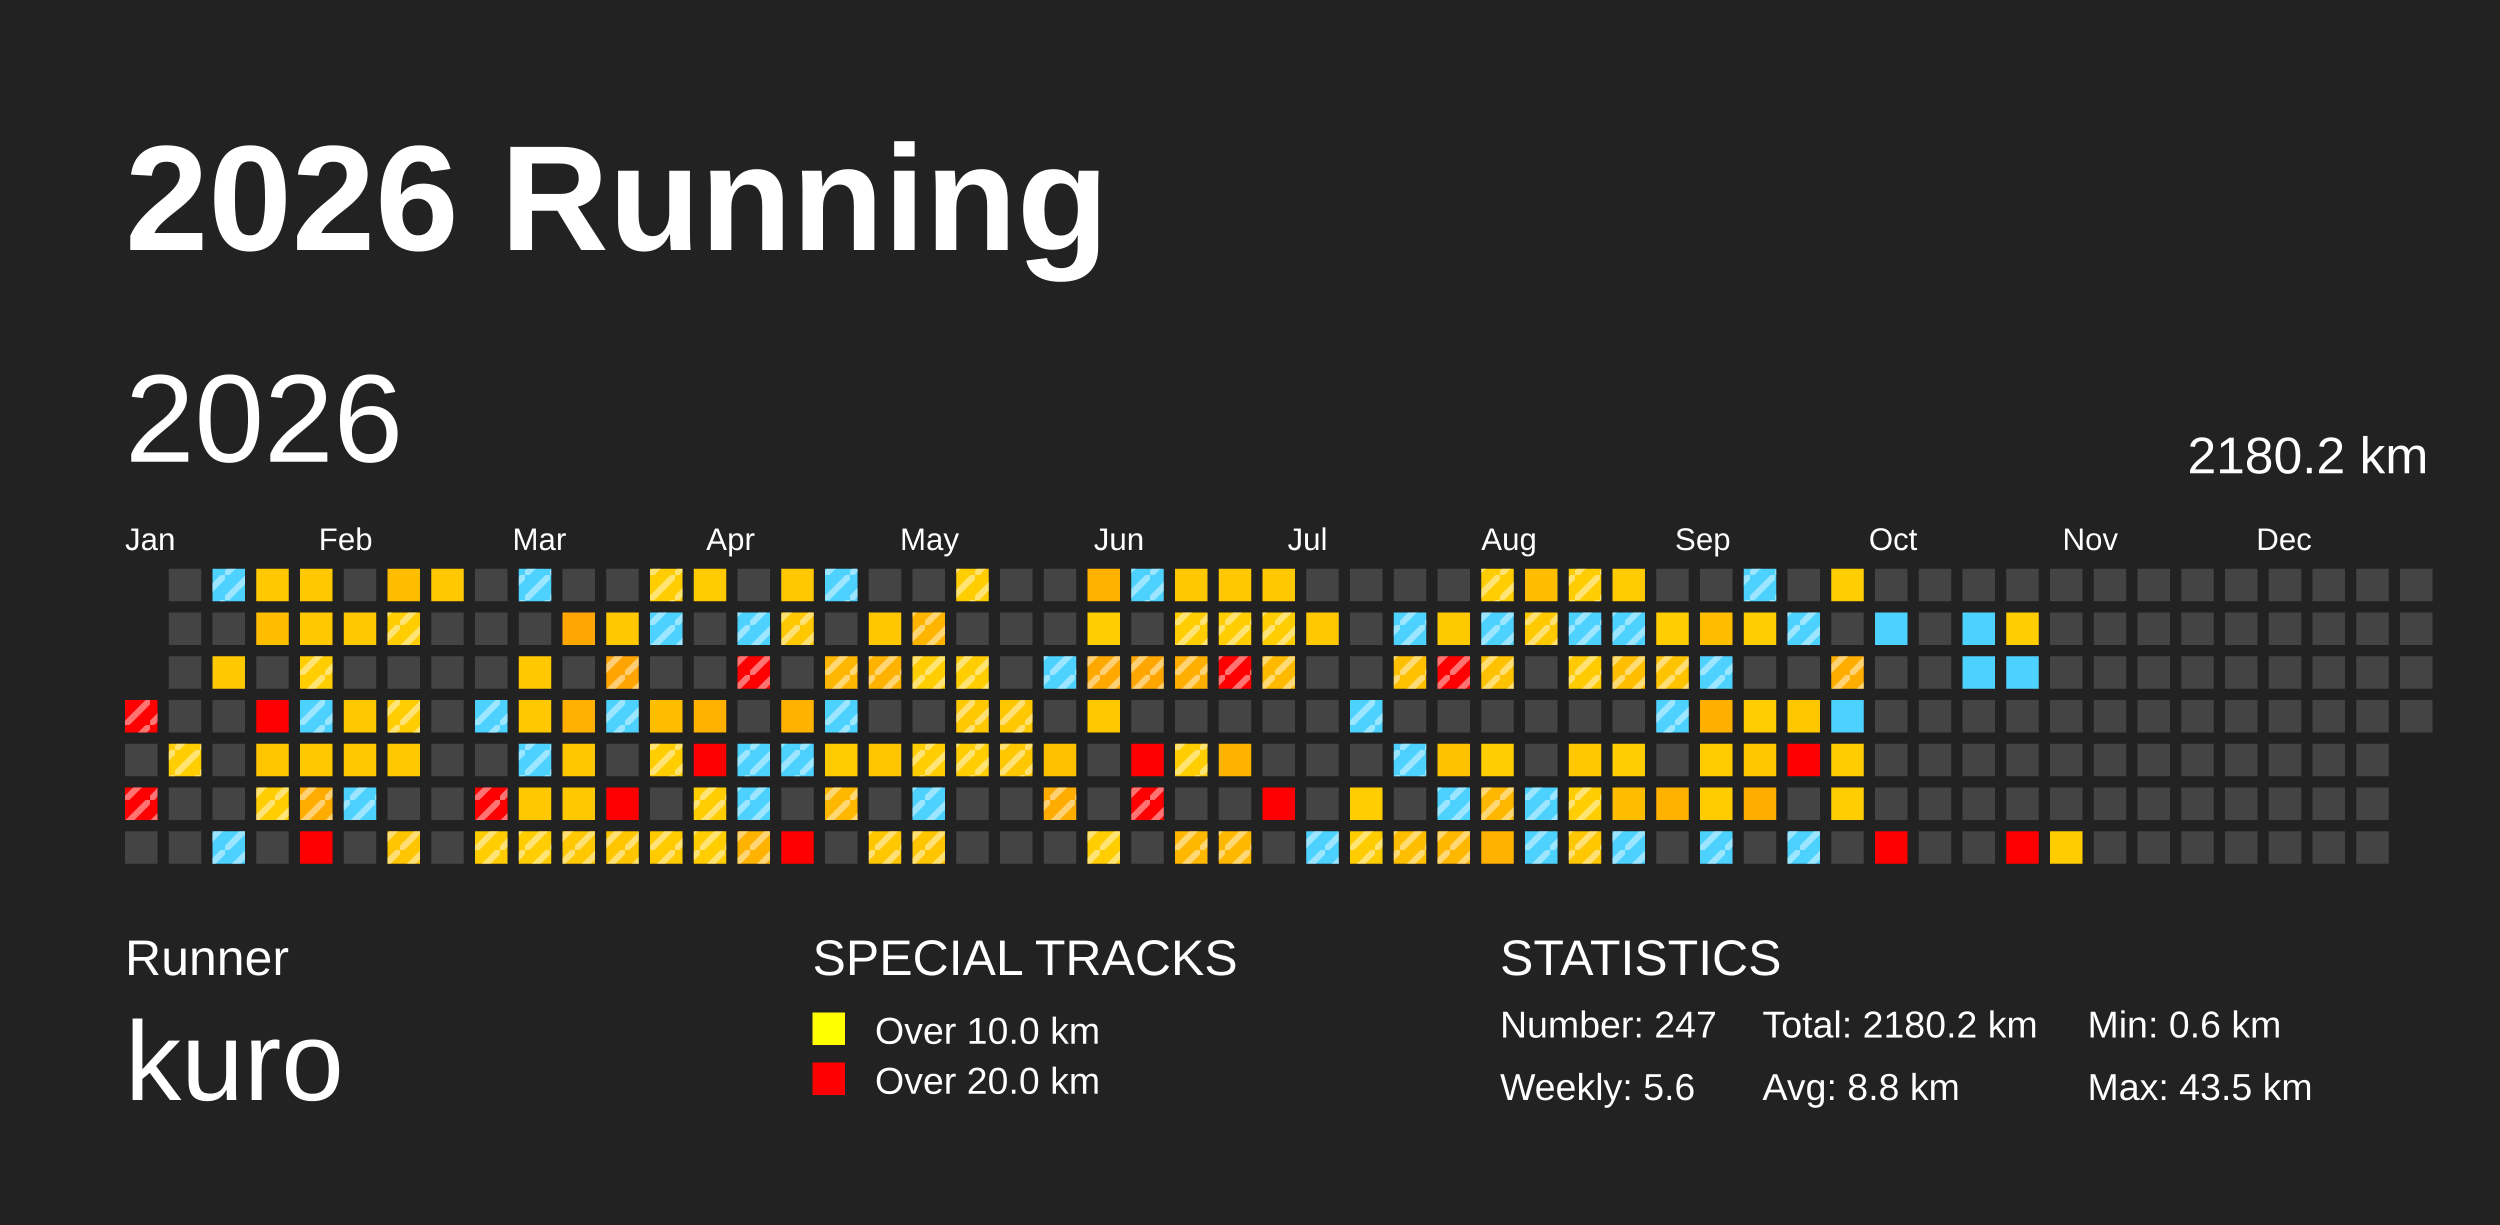
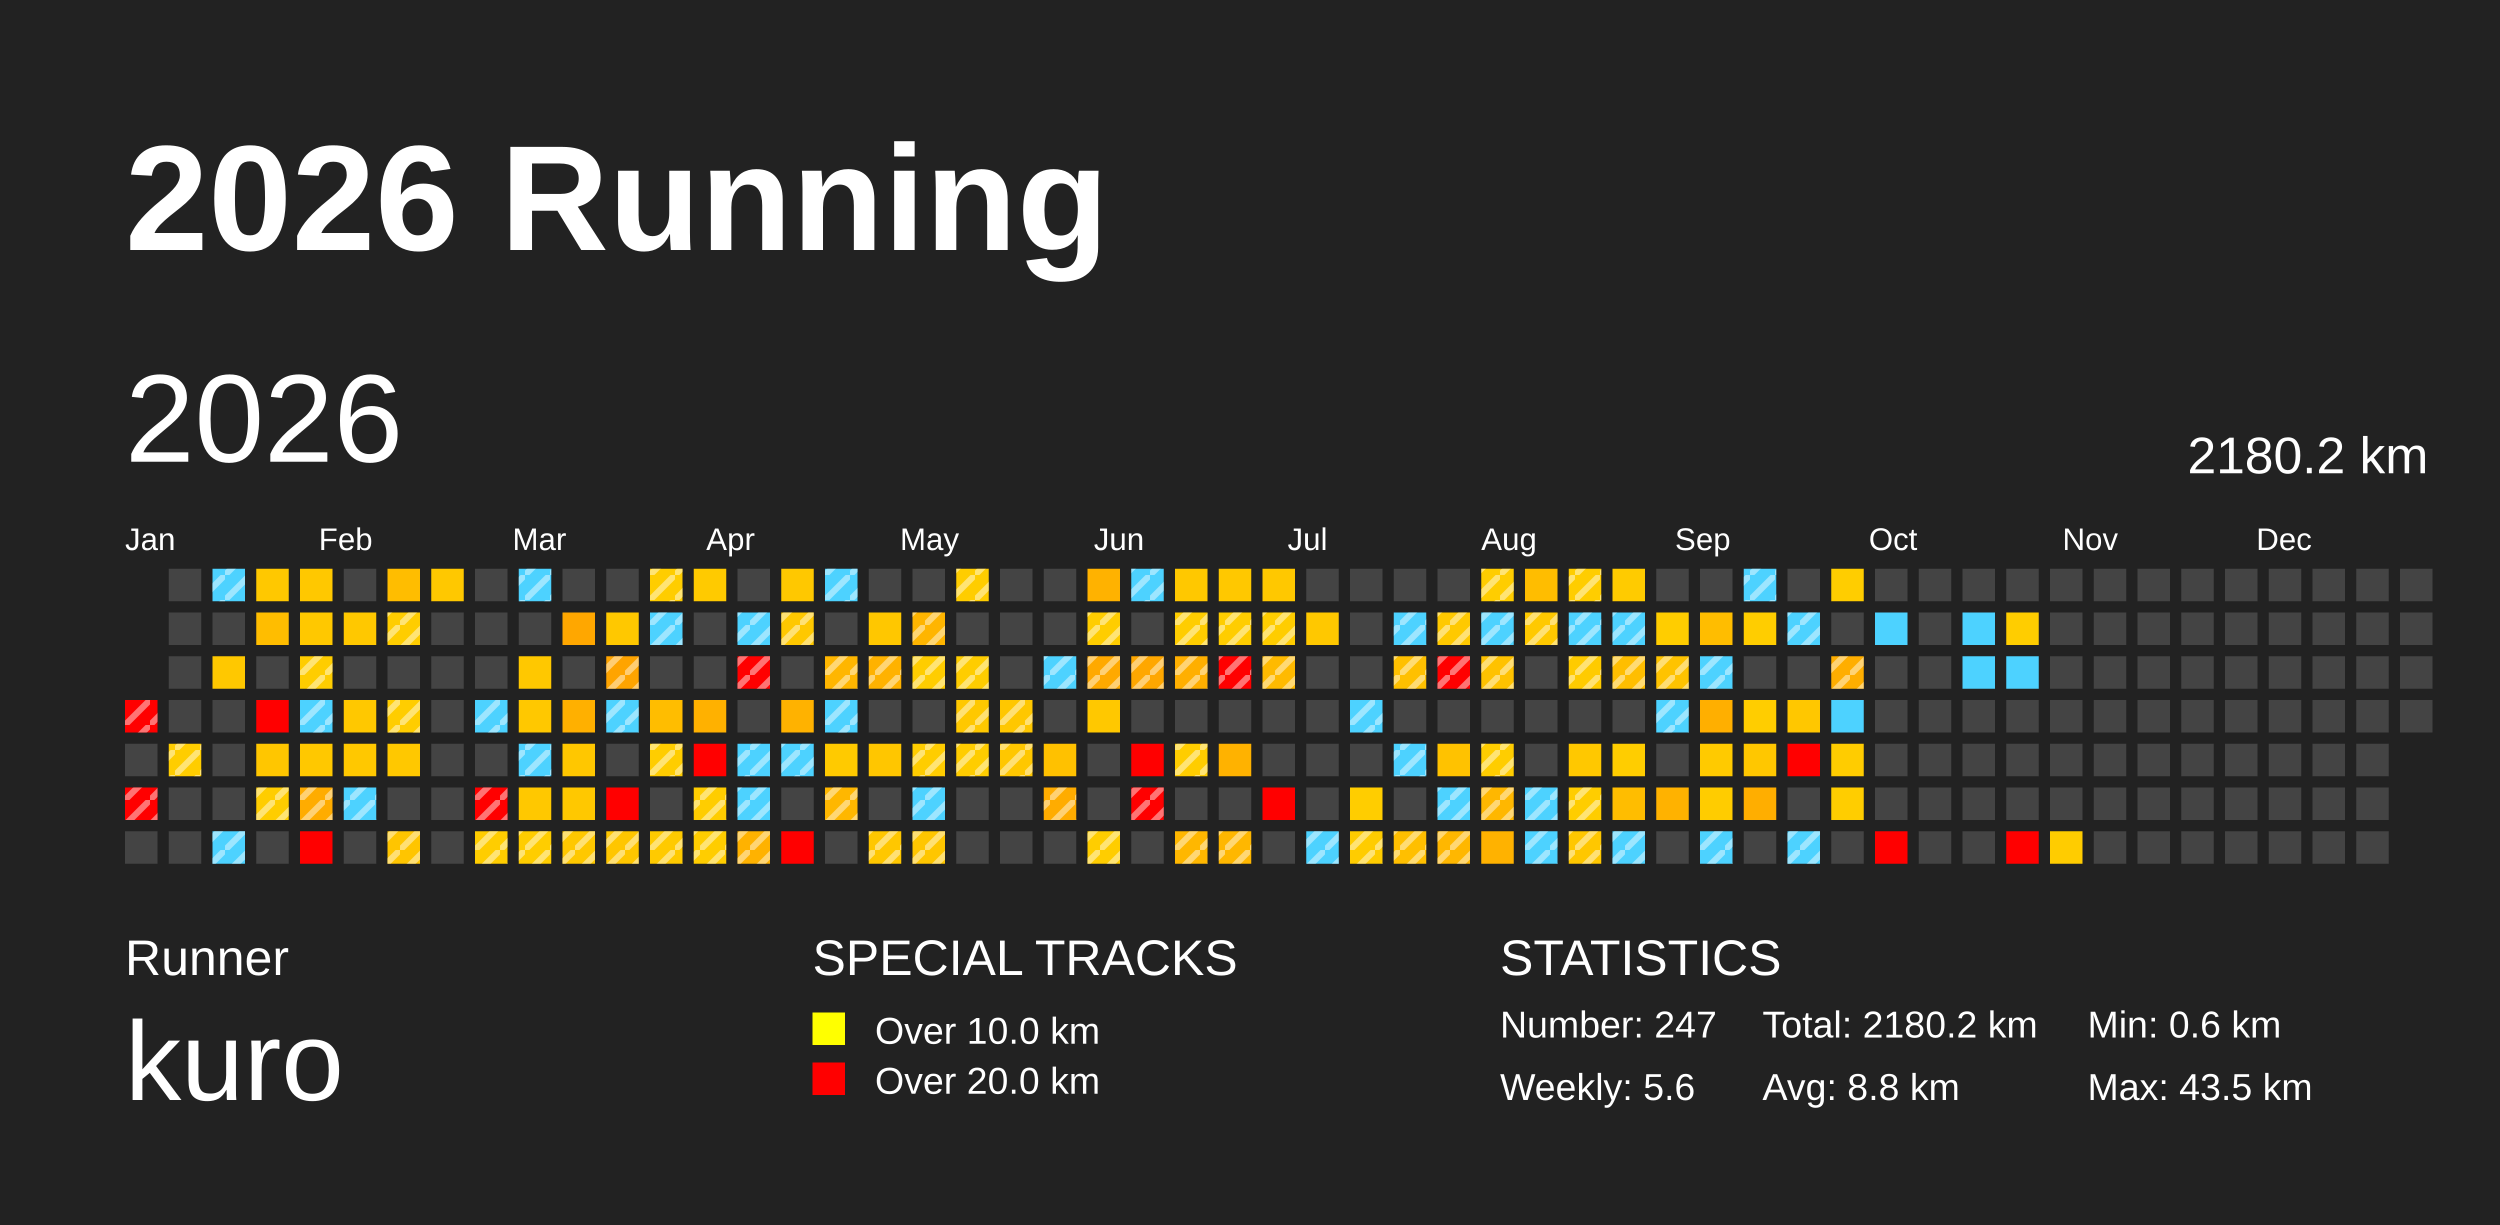
<svg xmlns="http://www.w3.org/2000/svg" baseProfile="full" height="98mm" version="1.1" viewBox="0,0,200,98" width="200mm">
  <defs>
    <pattern height="2" id="indoor-stripe" patternUnits="userSpaceOnUse" width="2">
      <line stroke="white" stroke-opacity="0.45" stroke-width="0.5" x1="0" x2="2" y1="2" y2="0" />
    </pattern>
  </defs>
  <rect fill="#222222" height="98" width="200" x="0" y="0" />
  <text fill="#FFFFFF" style="font-size:12px; font-family:Arial; font-weight:bold;" x="10" y="20">2026 Running</text>
  <text fill="#FFFFFF" style="font-size:4px; font-family:Arial" x="10" y="78">Runner</text>
  <text fill="#FFFFFF" style="font-size:9px; font-family:Arial" x="10" y="88">kuro</text>
  <text fill="#FFFFFF" style="font-size:4px; font-family:Arial" x="65" y="78">SPECIAL TRACKS</text>
  <rect fill="yellow" height="2.6" width="2.6" x="65" y="81" />
  <text fill="#FFFFFF" style="font-size:3px; font-family:Arial" x="70" y="83.5">Over 10.0 km</text>
  <rect fill="red" height="2.6" width="2.6" x="65" y="85" />
  <text fill="#FFFFFF" style="font-size:3px; font-family:Arial" x="70" y="87.5">Over 20.0 km</text>
  <text fill="#FFFFFF" style="font-size:4px; font-family:Arial" x="120" y="78">STATISTICS</text>
  <text fill="#FFFFFF" style="font-size:3px; font-family:Arial" x="120" y="83">Number: 247</text>
  <text fill="#FFFFFF" style="font-size:3px; font-family:Arial" x="120" y="88">Weekly: 5.6</text>
  <text fill="#FFFFFF" style="font-size:3px; font-family:Arial" x="141" y="83">Total: 2180.2 km</text>
  <text fill="#FFFFFF" style="font-size:3px; font-family:Arial" x="141" y="88">Avg: 8.8 km</text>
  <text fill="#FFFFFF" style="font-size:3px; font-family:Arial" x="167" y="83">Min: 0.6 km</text>
  <text fill="#FFFFFF" style="font-size:3px; font-family:Arial" x="167" y="88">Max: 43.5 km</text>
  <text dominant-baseline="hanging" fill="#FFFFFF" style="font-size:10.0px; font-family:Arial;" x="10" y="30">2026</text>
  <text dominant-baseline="hanging" fill="#FFFFFF" style="font-size:4.125px; font-family:Arial;" x="175" y="35">2180.2 km</text>
  <text fill="#FFFFFF" style="font-size:2.5px; font-family:Arial" x="10.0" y="44">Jan</text>
  <text fill="#FFFFFF" style="font-size:2.5px; font-family:Arial" x="25.5" y="44">Feb</text>
  <text fill="#FFFFFF" style="font-size:2.5px; font-family:Arial" x="41.0" y="44">Mar</text>
  <text fill="#FFFFFF" style="font-size:2.5px; font-family:Arial" x="56.5" y="44">Apr</text>
  <text fill="#FFFFFF" style="font-size:2.5px; font-family:Arial" x="72.0" y="44">May</text>
  <text fill="#FFFFFF" style="font-size:2.5px; font-family:Arial" x="87.5" y="44">Jun</text>
  <text fill="#FFFFFF" style="font-size:2.5px; font-family:Arial" x="103.0" y="44">Jul</text>
  <text fill="#FFFFFF" style="font-size:2.5px; font-family:Arial" x="118.5" y="44">Aug</text>
  <text fill="#FFFFFF" style="font-size:2.5px; font-family:Arial" x="134.0" y="44">Sep</text>
  <text fill="#FFFFFF" style="font-size:2.5px; font-family:Arial" x="149.5" y="44">Oct</text>
  <text fill="#FFFFFF" style="font-size:2.5px; font-family:Arial" x="165.0" y="44">Nov</text>
  <text fill="#FFFFFF" style="font-size:2.5px; font-family:Arial" x="180.5" y="44">Dec</text>
  <rect fill="red" height="2.6" width="2.6" x="10.0" y="56.0" />
  <rect fill="url(#indoor-stripe)" height="2.6" style="pointer-events: none;" width="2.6" x="10.0" y="56.0" />
  <rect fill="#444444" height="2.6" width="2.6" x="10.0" y="59.5" />
  <rect fill="red" height="2.6" width="2.6" x="10.0" y="63.0" />
  <rect fill="url(#indoor-stripe)" height="2.6" style="pointer-events: none;" width="2.6" x="10.0" y="63.0" />
  <rect fill="#444444" height="2.6" width="2.6" x="10.0" y="66.5" />
  <rect fill="#444444" height="2.6" width="2.6" x="13.5" y="45.5" />
  <rect fill="#444444" height="2.6" width="2.6" x="13.5" y="49.0" />
  <rect fill="#444444" height="2.6" width="2.6" x="13.5" y="52.5" />
  <rect fill="#444444" height="2.6" width="2.6" x="13.5" y="56.0" />
  <rect fill="#ffcd00" height="2.6" width="2.6" x="13.5" y="59.5" />
  <rect fill="url(#indoor-stripe)" height="2.6" style="pointer-events: none;" width="2.6" x="13.5" y="59.5" />
  <rect fill="#444444" height="2.6" width="2.6" x="13.5" y="63.0" />
  <rect fill="#444444" height="2.6" width="2.6" x="13.5" y="66.5" />
  <rect fill="#4dd2ff" height="2.6" width="2.6" x="17.0" y="45.5" />
  <rect fill="url(#indoor-stripe)" height="2.6" style="pointer-events: none;" width="2.6" x="17.0" y="45.5" />
  <rect fill="#444444" height="2.6" width="2.6" x="17.0" y="49.0" />
  <rect fill="#ffc800" height="2.6" width="2.6" x="17.0" y="52.5" />
  <rect fill="#444444" height="2.6" width="2.6" x="17.0" y="56.0" />
  <rect fill="#444444" height="2.6" width="2.6" x="17.0" y="59.5" />
  <rect fill="#444444" height="2.6" width="2.6" x="17.0" y="63.0" />
  <rect fill="#4dd2ff" height="2.6" width="2.6" x="17.0" y="66.5" />
  <rect fill="url(#indoor-stripe)" height="2.6" style="pointer-events: none;" width="2.6" x="17.0" y="66.5" />
  <rect fill="#ffc800" height="2.6" width="2.6" x="20.5" y="45.5" />
  <rect fill="#ffbd00" height="2.6" width="2.6" x="20.5" y="49.0" />
  <rect fill="#444444" height="2.6" width="2.6" x="20.5" y="52.5" />
  <rect fill="red" height="2.6" width="2.6" x="20.5" y="56.0" />
  <rect fill="#ffc600" height="2.6" width="2.6" x="20.5" y="59.5" />
  <rect fill="#ffcd00" height="2.6" width="2.6" x="20.5" y="63.0" />
  <rect fill="url(#indoor-stripe)" height="2.6" style="pointer-events: none;" width="2.6" x="20.5" y="63.0" />
  <rect fill="#444444" height="2.6" width="2.6" x="20.5" y="66.5" />
  <rect fill="#ffc800" height="2.6" width="2.6" x="24.0" y="45.5" />
  <rect fill="#ffc800" height="2.6" width="2.6" x="24.0" y="49.0" />
  <rect fill="#ffcd00" height="2.6" width="2.6" x="24.0" y="52.5" />
  <rect fill="url(#indoor-stripe)" height="2.6" style="pointer-events: none;" width="2.6" x="24.0" y="52.5" />
  <rect fill="#4dd2ff" height="2.6" width="2.6" x="24.0" y="56.0" />
  <rect fill="url(#indoor-stripe)" height="2.6" style="pointer-events: none;" width="2.6" x="24.0" y="56.0" />
  <rect fill="#ffc800" height="2.6" width="2.6" x="24.0" y="59.5" />
  <rect fill="#ffac00" height="2.6" width="2.6" x="24.0" y="63.0" />
  <rect fill="url(#indoor-stripe)" height="2.6" style="pointer-events: none;" width="2.6" x="24.0" y="63.0" />
  <rect fill="red" height="2.6" width="2.6" x="24.0" y="66.5" />
  <rect fill="#444444" height="2.6" width="2.6" x="27.5" y="45.5" />
  <rect fill="#ffc800" height="2.6" width="2.6" x="27.5" y="49.0" />
  <rect fill="#444444" height="2.6" width="2.6" x="27.5" y="52.5" />
  <rect fill="#ffc800" height="2.6" width="2.6" x="27.5" y="56.0" />
  <rect fill="#ffc800" height="2.6" width="2.6" x="27.5" y="59.5" />
  <rect fill="#4dd2ff" height="2.6" width="2.6" x="27.5" y="63.0" />
  <rect fill="url(#indoor-stripe)" height="2.6" style="pointer-events: none;" width="2.6" x="27.5" y="63.0" />
  <rect fill="#444444" height="2.6" width="2.6" x="27.5" y="66.5" />
  <rect fill="#ffbd00" height="2.6" width="2.6" x="31.0" y="45.5" />
  <rect fill="#ffcd00" height="2.6" width="2.6" x="31.0" y="49.0" />
  <rect fill="url(#indoor-stripe)" height="2.6" style="pointer-events: none;" width="2.6" x="31.0" y="49.0" />
  <rect fill="#444444" height="2.6" width="2.6" x="31.0" y="52.5" />
  <rect fill="#ffcd00" height="2.6" width="2.6" x="31.0" y="56.0" />
  <rect fill="url(#indoor-stripe)" height="2.6" style="pointer-events: none;" width="2.6" x="31.0" y="56.0" />
  <rect fill="#ffc800" height="2.6" width="2.6" x="31.0" y="59.5" />
  <rect fill="#444444" height="2.6" width="2.6" x="31.0" y="63.0" />
  <rect fill="#ffc500" height="2.6" width="2.6" x="31.0" y="66.5" />
  <rect fill="url(#indoor-stripe)" height="2.6" style="pointer-events: none;" width="2.6" x="31.0" y="66.5" />
  <rect fill="#ffc800" height="2.6" width="2.6" x="34.5" y="45.5" />
  <rect fill="#444444" height="2.6" width="2.6" x="34.5" y="49.0" />
  <rect fill="#444444" height="2.6" width="2.6" x="34.5" y="52.5" />
  <rect fill="#444444" height="2.6" width="2.6" x="34.5" y="56.0" />
  <rect fill="#444444" height="2.6" width="2.6" x="34.5" y="59.5" />
  <rect fill="#444444" height="2.6" width="2.6" x="34.5" y="63.0" />
  <rect fill="#444444" height="2.6" width="2.6" x="34.5" y="66.5" />
  <rect fill="#444444" height="2.6" width="2.6" x="38.0" y="45.5" />
  <rect fill="#444444" height="2.6" width="2.6" x="38.0" y="49.0" />
  <rect fill="#444444" height="2.6" width="2.6" x="38.0" y="52.5" />
  <rect fill="#4dd2ff" height="2.6" width="2.6" x="38.0" y="56.0" />
  <rect fill="url(#indoor-stripe)" height="2.6" style="pointer-events: none;" width="2.6" x="38.0" y="56.0" />
  <rect fill="#444444" height="2.6" width="2.6" x="38.0" y="59.5" />
  <rect fill="red" height="2.6" width="2.6" x="38.0" y="63.0" />
  <rect fill="url(#indoor-stripe)" height="2.6" style="pointer-events: none;" width="2.6" x="38.0" y="63.0" />
  <rect fill="#ffcd00" height="2.6" width="2.6" x="38.0" y="66.5" />
  <rect fill="url(#indoor-stripe)" height="2.6" style="pointer-events: none;" width="2.6" x="38.0" y="66.5" />
  <rect fill="#4dd2ff" height="2.6" width="2.6" x="41.5" y="45.5" />
  <rect fill="url(#indoor-stripe)" height="2.6" style="pointer-events: none;" width="2.6" x="41.5" y="45.5" />
  <rect fill="#444444" height="2.6" width="2.6" x="41.5" y="49.0" />
  <rect fill="#ffc800" height="2.6" width="2.6" x="41.5" y="52.5" />
  <rect fill="#ffc800" height="2.6" width="2.6" x="41.5" y="56.0" />
  <rect fill="#4dd2ff" height="2.6" width="2.6" x="41.5" y="59.5" />
  <rect fill="url(#indoor-stripe)" height="2.6" style="pointer-events: none;" width="2.6" x="41.5" y="59.5" />
  <rect fill="#ffc800" height="2.6" width="2.6" x="41.5" y="63.0" />
  <rect fill="#ffcd00" height="2.6" width="2.6" x="41.5" y="66.5" />
  <rect fill="url(#indoor-stripe)" height="2.6" style="pointer-events: none;" width="2.6" x="41.5" y="66.5" />
  <rect fill="#444444" height="2.6" width="2.6" x="45.0" y="45.5" />
  <rect fill="#ffa700" height="2.6" width="2.6" x="45.0" y="49.0" />
  <rect fill="#444444" height="2.6" width="2.6" x="45.0" y="52.5" />
  <rect fill="#ffb000" height="2.6" width="2.6" x="45.0" y="56.0" />
  <rect fill="#ffc700" height="2.6" width="2.6" x="45.0" y="59.5" />
  <rect fill="#ffc800" height="2.6" width="2.6" x="45.0" y="63.0" />
  <rect fill="#ffc800" height="2.6" width="2.6" x="45.0" y="66.5" />
  <rect fill="url(#indoor-stripe)" height="2.6" style="pointer-events: none;" width="2.6" x="45.0" y="66.5" />
  <rect fill="#444444" height="2.6" width="2.6" x="48.5" y="45.5" />
  <rect fill="#ffc800" height="2.6" width="2.6" x="48.5" y="49.0" />
  <rect fill="#ffa400" height="2.6" width="2.6" x="48.5" y="52.5" />
  <rect fill="url(#indoor-stripe)" height="2.6" style="pointer-events: none;" width="2.6" x="48.5" y="52.5" />
  <rect fill="#4dd2ff" height="2.6" width="2.6" x="48.5" y="56.0" />
  <rect fill="url(#indoor-stripe)" height="2.6" style="pointer-events: none;" width="2.6" x="48.5" y="56.0" />
  <rect fill="#444444" height="2.6" width="2.6" x="48.5" y="59.5" />
  <rect fill="red" height="2.6" width="2.6" x="48.5" y="63.0" />
  <rect fill="#ffc600" height="2.6" width="2.6" x="48.5" y="66.5" />
  <rect fill="url(#indoor-stripe)" height="2.6" style="pointer-events: none;" width="2.6" x="48.5" y="66.5" />
  <rect fill="#ffcd00" height="2.6" width="2.6" x="52.0" y="45.5" />
  <rect fill="url(#indoor-stripe)" height="2.6" style="pointer-events: none;" width="2.6" x="52.0" y="45.5" />
  <rect fill="#4dd2ff" height="2.6" width="2.6" x="52.0" y="49.0" />
  <rect fill="url(#indoor-stripe)" height="2.6" style="pointer-events: none;" width="2.6" x="52.0" y="49.0" />
  <rect fill="#444444" height="2.6" width="2.6" x="52.0" y="52.5" />
  <rect fill="#ffbd00" height="2.6" width="2.6" x="52.0" y="56.0" />
  <rect fill="#ffcd00" height="2.6" width="2.6" x="52.0" y="59.5" />
  <rect fill="url(#indoor-stripe)" height="2.6" style="pointer-events: none;" width="2.6" x="52.0" y="59.5" />
  <rect fill="#444444" height="2.6" width="2.6" x="52.0" y="63.0" />
  <rect fill="#ffca00" height="2.6" width="2.6" x="52.0" y="66.5" />
  <rect fill="url(#indoor-stripe)" height="2.6" style="pointer-events: none;" width="2.6" x="52.0" y="66.5" />
  <rect fill="#ffca00" height="2.6" width="2.6" x="55.5" y="45.5" />
  <rect fill="#444444" height="2.6" width="2.6" x="55.5" y="49.0" />
  <rect fill="#444444" height="2.6" width="2.6" x="55.5" y="52.5" />
  <rect fill="#ffb100" height="2.6" width="2.6" x="55.5" y="56.0" />
  <rect fill="red" height="2.6" width="2.6" x="55.5" y="59.5" />
  <rect fill="#ffcd00" height="2.6" width="2.6" x="55.5" y="63.0" />
  <rect fill="url(#indoor-stripe)" height="2.6" style="pointer-events: none;" width="2.6" x="55.5" y="63.0" />
  <rect fill="#ffcd00" height="2.6" width="2.6" x="55.5" y="66.5" />
  <rect fill="url(#indoor-stripe)" height="2.6" style="pointer-events: none;" width="2.6" x="55.5" y="66.5" />
  <rect fill="#444444" height="2.6" width="2.6" x="59.0" y="45.5" />
  <rect fill="#4dd2ff" height="2.6" width="2.6" x="59.0" y="49.0" />
  <rect fill="url(#indoor-stripe)" height="2.6" style="pointer-events: none;" width="2.6" x="59.0" y="49.0" />
  <rect fill="red" height="2.6" width="2.6" x="59.0" y="52.5" />
  <rect fill="url(#indoor-stripe)" height="2.6" style="pointer-events: none;" width="2.6" x="59.0" y="52.5" />
  <rect fill="#444444" height="2.6" width="2.6" x="59.0" y="56.0" />
  <rect fill="#4dd2ff" height="2.6" width="2.6" x="59.0" y="59.5" />
  <rect fill="url(#indoor-stripe)" height="2.6" style="pointer-events: none;" width="2.6" x="59.0" y="59.5" />
  <rect fill="#4dd2ff" height="2.6" width="2.6" x="59.0" y="63.0" />
  <rect fill="url(#indoor-stripe)" height="2.6" style="pointer-events: none;" width="2.6" x="59.0" y="63.0" />
  <rect fill="#ffb200" height="2.6" width="2.6" x="59.0" y="66.5" />
  <rect fill="url(#indoor-stripe)" height="2.6" style="pointer-events: none;" width="2.6" x="59.0" y="66.5" />
  <rect fill="#ffc800" height="2.6" width="2.6" x="62.5" y="45.5" />
  <rect fill="#ffc800" height="2.6" width="2.6" x="62.5" y="49.0" />
  <rect fill="url(#indoor-stripe)" height="2.6" style="pointer-events: none;" width="2.6" x="62.5" y="49.0" />
  <rect fill="#444444" height="2.6" width="2.6" x="62.5" y="52.5" />
  <rect fill="#ffb200" height="2.6" width="2.6" x="62.5" y="56.0" />
  <rect fill="#4dd2ff" height="2.6" width="2.6" x="62.5" y="59.5" />
  <rect fill="url(#indoor-stripe)" height="2.6" style="pointer-events: none;" width="2.6" x="62.5" y="59.5" />
  <rect fill="#444444" height="2.6" width="2.6" x="62.5" y="63.0" />
  <rect fill="red" height="2.6" width="2.6" x="62.5" y="66.5" />
  <rect fill="#4dd2ff" height="2.6" width="2.6" x="66.0" y="45.5" />
  <rect fill="url(#indoor-stripe)" height="2.6" style="pointer-events: none;" width="2.6" x="66.0" y="45.5" />
  <rect fill="#444444" height="2.6" width="2.6" x="66.0" y="49.0" />
  <rect fill="#ffb600" height="2.6" width="2.6" x="66.0" y="52.5" />
  <rect fill="url(#indoor-stripe)" height="2.6" style="pointer-events: none;" width="2.6" x="66.0" y="52.5" />
  <rect fill="#4dd2ff" height="2.6" width="2.6" x="66.0" y="56.0" />
  <rect fill="url(#indoor-stripe)" height="2.6" style="pointer-events: none;" width="2.6" x="66.0" y="56.0" />
  <rect fill="#ffca00" height="2.6" width="2.6" x="66.0" y="59.5" />
  <rect fill="#ffb700" height="2.6" width="2.6" x="66.0" y="63.0" />
  <rect fill="url(#indoor-stripe)" height="2.6" style="pointer-events: none;" width="2.6" x="66.0" y="63.0" />
  <rect fill="#444444" height="2.6" width="2.6" x="66.0" y="66.5" />
  <rect fill="#444444" height="2.6" width="2.6" x="69.5" y="45.5" />
  <rect fill="#ffc700" height="2.6" width="2.6" x="69.5" y="49.0" />
  <rect fill="#ffb200" height="2.6" width="2.6" x="69.5" y="52.5" />
  <rect fill="url(#indoor-stripe)" height="2.6" style="pointer-events: none;" width="2.6" x="69.5" y="52.5" />
  <rect fill="#444444" height="2.6" width="2.6" x="69.5" y="56.0" />
  <rect fill="#ffc600" height="2.6" width="2.6" x="69.5" y="59.5" />
  <rect fill="#444444" height="2.6" width="2.6" x="69.5" y="63.0" />
  <rect fill="#ffc700" height="2.6" width="2.6" x="69.5" y="66.5" />
  <rect fill="url(#indoor-stripe)" height="2.6" style="pointer-events: none;" width="2.6" x="69.5" y="66.5" />
  <rect fill="#444444" height="2.6" width="2.6" x="73.0" y="45.5" />
  <rect fill="#ffb500" height="2.6" width="2.6" x="73.0" y="49.0" />
  <rect fill="url(#indoor-stripe)" height="2.6" style="pointer-events: none;" width="2.6" x="73.0" y="49.0" />
  <rect fill="#ffcd00" height="2.6" width="2.6" x="73.0" y="52.5" />
  <rect fill="url(#indoor-stripe)" height="2.6" style="pointer-events: none;" width="2.6" x="73.0" y="52.5" />
  <rect fill="#444444" height="2.6" width="2.6" x="73.0" y="56.0" />
  <rect fill="#ffcd00" height="2.6" width="2.6" x="73.0" y="59.5" />
  <rect fill="url(#indoor-stripe)" height="2.6" style="pointer-events: none;" width="2.6" x="73.0" y="59.5" />
  <rect fill="#4dd2ff" height="2.6" width="2.6" x="73.0" y="63.0" />
  <rect fill="url(#indoor-stripe)" height="2.6" style="pointer-events: none;" width="2.6" x="73.0" y="63.0" />
  <rect fill="#ffc600" height="2.6" width="2.6" x="73.0" y="66.5" />
  <rect fill="url(#indoor-stripe)" height="2.6" style="pointer-events: none;" width="2.6" x="73.0" y="66.5" />
  <rect fill="#ffcd00" height="2.6" width="2.6" x="76.5" y="45.5" />
  <rect fill="url(#indoor-stripe)" height="2.6" style="pointer-events: none;" width="2.6" x="76.5" y="45.5" />
  <rect fill="#444444" height="2.6" width="2.6" x="76.5" y="49.0" />
  <rect fill="#ffcd00" height="2.6" width="2.6" x="76.5" y="52.5" />
  <rect fill="url(#indoor-stripe)" height="2.6" style="pointer-events: none;" width="2.6" x="76.5" y="52.5" />
  <rect fill="#ffc800" height="2.6" width="2.6" x="76.5" y="56.0" />
  <rect fill="url(#indoor-stripe)" height="2.6" style="pointer-events: none;" width="2.6" x="76.5" y="56.0" />
  <rect fill="#ffcd00" height="2.6" width="2.6" x="76.5" y="59.5" />
  <rect fill="url(#indoor-stripe)" height="2.6" style="pointer-events: none;" width="2.6" x="76.5" y="59.5" />
  <rect fill="#444444" height="2.6" width="2.6" x="76.5" y="63.0" />
  <rect fill="#444444" height="2.6" width="2.6" x="76.5" y="66.5" />
  <rect fill="#444444" height="2.6" width="2.6" x="80.0" y="45.5" />
  <rect fill="#444444" height="2.6" width="2.6" x="80.0" y="49.0" />
  <rect fill="#444444" height="2.6" width="2.6" x="80.0" y="52.5" />
  <rect fill="#ffc700" height="2.6" width="2.6" x="80.0" y="56.0" />
  <rect fill="url(#indoor-stripe)" height="2.6" style="pointer-events: none;" width="2.6" x="80.0" y="56.0" />
  <rect fill="#ffc700" height="2.6" width="2.6" x="80.0" y="59.5" />
  <rect fill="url(#indoor-stripe)" height="2.6" style="pointer-events: none;" width="2.6" x="80.0" y="59.5" />
  <rect fill="#444444" height="2.6" width="2.6" x="80.0" y="63.0" />
  <rect fill="#444444" height="2.6" width="2.6" x="80.0" y="66.5" />
  <rect fill="#444444" height="2.6" width="2.6" x="83.5" y="45.5" />
  <rect fill="#444444" height="2.6" width="2.6" x="83.5" y="49.0" />
  <rect fill="#4dd2ff" height="2.6" width="2.6" x="83.5" y="52.5" />
  <rect fill="url(#indoor-stripe)" height="2.6" style="pointer-events: none;" width="2.6" x="83.5" y="52.5" />
  <rect fill="#444444" height="2.6" width="2.6" x="83.5" y="56.0" />
  <rect fill="#ffc100" height="2.6" width="2.6" x="83.5" y="59.5" />
  <rect fill="#ffac00" height="2.6" width="2.6" x="83.5" y="63.0" />
  <rect fill="url(#indoor-stripe)" height="2.6" style="pointer-events: none;" width="2.6" x="83.5" y="63.0" />
  <rect fill="#444444" height="2.6" width="2.6" x="83.5" y="66.5" />
  <rect fill="#ffb200" height="2.6" width="2.6" x="87.0" y="45.5" />
  <rect fill="#ffcd00" height="2.6" width="2.6" x="87.0" y="49.0" />
+   <rect fill="url(#indoor-stripe)" height="2.6" style="pointer-events: none;" width="2.6" x="87.0" y="49.0" />
  <rect fill="#ffa900" height="2.6" width="2.6" x="87.0" y="52.5" />
  <rect fill="url(#indoor-stripe)" height="2.6" style="pointer-events: none;" width="2.6" x="87.0" y="52.5" />
  <rect fill="#ffc800" height="2.6" width="2.6" x="87.0" y="56.0" />
  <rect fill="#444444" height="2.6" width="2.6" x="87.0" y="59.5" />
  <rect fill="#444444" height="2.6" width="2.6" x="87.0" y="63.0" />
  <rect fill="#ffcd00" height="2.6" width="2.6" x="87.0" y="66.5" />
  <rect fill="url(#indoor-stripe)" height="2.6" style="pointer-events: none;" width="2.6" x="87.0" y="66.5" />
  <rect fill="#4dd2ff" height="2.6" width="2.6" x="90.5" y="45.5" />
  <rect fill="url(#indoor-stripe)" height="2.6" style="pointer-events: none;" width="2.6" x="90.5" y="45.5" />
  <rect fill="#444444" height="2.6" width="2.6" x="90.5" y="49.0" />
  <rect fill="#ffa700" height="2.6" width="2.6" x="90.5" y="52.5" />
  <rect fill="url(#indoor-stripe)" height="2.6" style="pointer-events: none;" width="2.6" x="90.5" y="52.5" />
  <rect fill="#444444" height="2.6" width="2.6" x="90.5" y="56.0" />
  <rect fill="red" height="2.6" width="2.6" x="90.5" y="59.5" />
  <rect fill="red" height="2.6" width="2.6" x="90.5" y="63.0" />
  <rect fill="url(#indoor-stripe)" height="2.6" style="pointer-events: none;" width="2.6" x="90.5" y="63.0" />
  <rect fill="#444444" height="2.6" width="2.6" x="90.5" y="66.5" />
  <rect fill="#ffc800" height="2.6" width="2.6" x="94.0" y="45.5" />
  <rect fill="#ffcd00" height="2.6" width="2.6" x="94.0" y="49.0" />
  <rect fill="url(#indoor-stripe)" height="2.6" style="pointer-events: none;" width="2.6" x="94.0" y="49.0" />
  <rect fill="#ffaf00" height="2.6" width="2.6" x="94.0" y="52.5" />
  <rect fill="url(#indoor-stripe)" height="2.6" style="pointer-events: none;" width="2.6" x="94.0" y="52.5" />
  <rect fill="#444444" height="2.6" width="2.6" x="94.0" y="56.0" />
  <rect fill="#ffcd00" height="2.6" width="2.6" x="94.0" y="59.5" />
  <rect fill="url(#indoor-stripe)" height="2.6" style="pointer-events: none;" width="2.6" x="94.0" y="59.5" />
  <rect fill="#444444" height="2.6" width="2.6" x="94.0" y="63.0" />
  <rect fill="#ffb700" height="2.6" width="2.6" x="94.0" y="66.5" />
  <rect fill="url(#indoor-stripe)" height="2.6" style="pointer-events: none;" width="2.6" x="94.0" y="66.5" />
  <rect fill="#ffc800" height="2.6" width="2.6" x="97.5" y="45.5" />
  <rect fill="#ffcd00" height="2.6" width="2.6" x="97.5" y="49.0" />
  <rect fill="url(#indoor-stripe)" height="2.6" style="pointer-events: none;" width="2.6" x="97.5" y="49.0" />
  <rect fill="red" height="2.6" width="2.6" x="97.5" y="52.5" />
  <rect fill="url(#indoor-stripe)" height="2.6" style="pointer-events: none;" width="2.6" x="97.5" y="52.5" />
  <rect fill="#444444" height="2.6" width="2.6" x="97.5" y="56.0" />
  <rect fill="#ffb200" height="2.6" width="2.6" x="97.5" y="59.5" />
  <rect fill="#444444" height="2.6" width="2.6" x="97.5" y="63.0" />
  <rect fill="#ffb700" height="2.6" width="2.6" x="97.5" y="66.5" />
  <rect fill="url(#indoor-stripe)" height="2.6" style="pointer-events: none;" width="2.6" x="97.5" y="66.5" />
  <rect fill="#ffc800" height="2.6" width="2.6" x="101.0" y="45.5" />
  <rect fill="#ffcd00" height="2.6" width="2.6" x="101.0" y="49.0" />
  <rect fill="url(#indoor-stripe)" height="2.6" style="pointer-events: none;" width="2.6" x="101.0" y="49.0" />
  <rect fill="#ffba00" height="2.6" width="2.6" x="101.0" y="52.5" />
  <rect fill="url(#indoor-stripe)" height="2.6" style="pointer-events: none;" width="2.6" x="101.0" y="52.5" />
  <rect fill="#444444" height="2.6" width="2.6" x="101.0" y="56.0" />
  <rect fill="#444444" height="2.6" width="2.6" x="101.0" y="59.5" />
  <rect fill="red" height="2.6" width="2.6" x="101.0" y="63.0" />
  <rect fill="#444444" height="2.6" width="2.6" x="101.0" y="66.5" />
  <rect fill="#444444" height="2.6" width="2.6" x="104.5" y="45.5" />
  <rect fill="#ffc800" height="2.6" width="2.6" x="104.5" y="49.0" />
  <rect fill="#444444" height="2.6" width="2.6" x="104.5" y="52.5" />
  <rect fill="#444444" height="2.6" width="2.6" x="104.5" y="56.0" />
  <rect fill="#444444" height="2.6" width="2.6" x="104.5" y="59.5" />
  <rect fill="#444444" height="2.6" width="2.6" x="104.5" y="63.0" />
  <rect fill="#4dd2ff" height="2.6" width="2.6" x="104.5" y="66.5" />
  <rect fill="url(#indoor-stripe)" height="2.6" style="pointer-events: none;" width="2.6" x="104.5" y="66.5" />
  <rect fill="#444444" height="2.6" width="2.6" x="108.0" y="45.5" />
  <rect fill="#444444" height="2.6" width="2.6" x="108.0" y="49.0" />
  <rect fill="#444444" height="2.6" width="2.6" x="108.0" y="52.5" />
  <rect fill="#4dd2ff" height="2.6" width="2.6" x="108.0" y="56.0" />
  <rect fill="url(#indoor-stripe)" height="2.6" style="pointer-events: none;" width="2.6" x="108.0" y="56.0" />
  <rect fill="#444444" height="2.6" width="2.6" x="108.0" y="59.5" />
  <rect fill="#ffcd00" height="2.6" width="2.6" x="108.0" y="63.0" />
  <rect fill="#ffcc00" height="2.6" width="2.6" x="108.0" y="66.5" />
  <rect fill="url(#indoor-stripe)" height="2.6" style="pointer-events: none;" width="2.6" x="108.0" y="66.5" />
  <rect fill="#444444" height="2.6" width="2.6" x="111.5" y="45.5" />
  <rect fill="#4dd2ff" height="2.6" width="2.6" x="111.5" y="49.0" />
  <rect fill="url(#indoor-stripe)" height="2.6" style="pointer-events: none;" width="2.6" x="111.5" y="49.0" />
  <rect fill="#ffc000" height="2.6" width="2.6" x="111.5" y="52.5" />
  <rect fill="url(#indoor-stripe)" height="2.6" style="pointer-events: none;" width="2.6" x="111.5" y="52.5" />
  <rect fill="#444444" height="2.6" width="2.6" x="111.5" y="56.0" />
  <rect fill="#4dd2ff" height="2.6" width="2.6" x="111.5" y="59.5" />
  <rect fill="url(#indoor-stripe)" height="2.6" style="pointer-events: none;" width="2.6" x="111.5" y="59.5" />
  <rect fill="#444444" height="2.6" width="2.6" x="111.5" y="63.0" />
  <rect fill="#ffbf00" height="2.6" width="2.6" x="111.5" y="66.5" />
  <rect fill="url(#indoor-stripe)" height="2.6" style="pointer-events: none;" width="2.6" x="111.5" y="66.5" />
  <rect fill="#444444" height="2.6" width="2.6" x="115.0" y="45.5" />
  <rect fill="#ffc900" height="2.6" width="2.6" x="115.0" y="49.0" />
+   <rect fill="url(#indoor-stripe)" height="2.6" style="pointer-events: none;" width="2.6" x="115.0" y="49.0" />
  <rect fill="red" height="2.6" width="2.6" x="115.0" y="52.5" />
  <rect fill="url(#indoor-stripe)" height="2.6" style="pointer-events: none;" width="2.6" x="115.0" y="52.5" />
  <rect fill="#444444" height="2.6" width="2.6" x="115.0" y="56.0" />
  <rect fill="#ffc200" height="2.6" width="2.6" x="115.0" y="59.5" />
  <rect fill="#4dd2ff" height="2.6" width="2.6" x="115.0" y="63.0" />
  <rect fill="url(#indoor-stripe)" height="2.6" style="pointer-events: none;" width="2.6" x="115.0" y="63.0" />
  <rect fill="#ffb700" height="2.6" width="2.6" x="115.0" y="66.5" />
  <rect fill="url(#indoor-stripe)" height="2.6" style="pointer-events: none;" width="2.6" x="115.0" y="66.5" />
  <rect fill="#ffcd00" height="2.6" width="2.6" x="118.5" y="45.5" />
  <rect fill="url(#indoor-stripe)" height="2.6" style="pointer-events: none;" width="2.6" x="118.5" y="45.5" />
  <rect fill="#4dd2ff" height="2.6" width="2.6" x="118.5" y="49.0" />
  <rect fill="url(#indoor-stripe)" height="2.6" style="pointer-events: none;" width="2.6" x="118.5" y="49.0" />
  <rect fill="#ffc200" height="2.6" width="2.6" x="118.5" y="52.5" />
  <rect fill="url(#indoor-stripe)" height="2.6" style="pointer-events: none;" width="2.6" x="118.5" y="52.5" />
  <rect fill="#444444" height="2.6" width="2.6" x="118.5" y="56.0" />
  <rect fill="#ffcd00" height="2.6" width="2.6" x="118.5" y="59.5" />
+   <rect fill="url(#indoor-stripe)" height="2.6" style="pointer-events: none;" width="2.6" x="118.5" y="59.5" />
  <rect fill="#ffb700" height="2.6" width="2.6" x="118.5" y="63.0" />
  <rect fill="url(#indoor-stripe)" height="2.6" style="pointer-events: none;" width="2.6" x="118.5" y="63.0" />
  <rect fill="#ffb200" height="2.6" width="2.6" x="118.5" y="66.5" />
  <rect fill="#ffbd00" height="2.6" width="2.6" x="122.0" y="45.5" />
  <rect fill="#ffc900" height="2.6" width="2.6" x="122.0" y="49.0" />
  <rect fill="url(#indoor-stripe)" height="2.6" style="pointer-events: none;" width="2.6" x="122.0" y="49.0" />
  <rect fill="#444444" height="2.6" width="2.6" x="122.0" y="52.5" />
  <rect fill="#444444" height="2.6" width="2.6" x="122.0" y="56.0" />
  <rect fill="#444444" height="2.6" width="2.6" x="122.0" y="59.5" />
  <rect fill="#4dd2ff" height="2.6" width="2.6" x="122.0" y="63.0" />
  <rect fill="url(#indoor-stripe)" height="2.6" style="pointer-events: none;" width="2.6" x="122.0" y="63.0" />
  <rect fill="#4dd2ff" height="2.6" width="2.6" x="122.0" y="66.5" />
  <rect fill="url(#indoor-stripe)" height="2.6" style="pointer-events: none;" width="2.6" x="122.0" y="66.5" />
  <rect fill="#ffcd00" height="2.6" width="2.6" x="125.5" y="45.5" />
  <rect fill="url(#indoor-stripe)" height="2.6" style="pointer-events: none;" width="2.6" x="125.5" y="45.5" />
  <rect fill="#4dd2ff" height="2.6" width="2.6" x="125.5" y="49.0" />
  <rect fill="url(#indoor-stripe)" height="2.6" style="pointer-events: none;" width="2.6" x="125.5" y="49.0" />
  <rect fill="#ffcb00" height="2.6" width="2.6" x="125.5" y="52.5" />
  <rect fill="url(#indoor-stripe)" height="2.6" style="pointer-events: none;" width="2.6" x="125.5" y="52.5" />
  <rect fill="#444444" height="2.6" width="2.6" x="125.5" y="56.0" />
  <rect fill="#ffc800" height="2.6" width="2.6" x="125.5" y="59.5" />
  <rect fill="#ffcd00" height="2.6" width="2.6" x="125.5" y="63.0" />
  <rect fill="url(#indoor-stripe)" height="2.6" style="pointer-events: none;" width="2.6" x="125.5" y="63.0" />
  <rect fill="#ffc700" height="2.6" width="2.6" x="125.5" y="66.5" />
  <rect fill="url(#indoor-stripe)" height="2.6" style="pointer-events: none;" width="2.6" x="125.5" y="66.5" />
  <rect fill="#ffcb00" height="2.6" width="2.6" x="129.0" y="45.5" />
  <rect fill="#4dd2ff" height="2.6" width="2.6" x="129.0" y="49.0" />
  <rect fill="url(#indoor-stripe)" height="2.6" style="pointer-events: none;" width="2.6" x="129.0" y="49.0" />
  <rect fill="#ffbe00" height="2.6" width="2.6" x="129.0" y="52.5" />
  <rect fill="url(#indoor-stripe)" height="2.6" style="pointer-events: none;" width="2.6" x="129.0" y="52.5" />
  <rect fill="#444444" height="2.6" width="2.6" x="129.0" y="56.0" />
  <rect fill="#ffcd00" height="2.6" width="2.6" x="129.0" y="59.5" />
  <rect fill="#ffbd00" height="2.6" width="2.6" x="129.0" y="63.0" />
  <rect fill="#4dd2ff" height="2.6" width="2.6" x="129.0" y="66.5" />
  <rect fill="url(#indoor-stripe)" height="2.6" style="pointer-events: none;" width="2.6" x="129.0" y="66.5" />
  <rect fill="#444444" height="2.6" width="2.6" x="132.5" y="45.5" />
  <rect fill="#ffcd00" height="2.6" width="2.6" x="132.5" y="49.0" />
  <rect fill="#ffc300" height="2.6" width="2.6" x="132.5" y="52.5" />
  <rect fill="url(#indoor-stripe)" height="2.6" style="pointer-events: none;" width="2.6" x="132.5" y="52.5" />
  <rect fill="#4dd2ff" height="2.6" width="2.6" x="132.5" y="56.0" />
  <rect fill="url(#indoor-stripe)" height="2.6" style="pointer-events: none;" width="2.6" x="132.5" y="56.0" />
  <rect fill="#444444" height="2.6" width="2.6" x="132.5" y="59.5" />
  <rect fill="#ffb200" height="2.6" width="2.6" x="132.5" y="63.0" />
  <rect fill="#444444" height="2.6" width="2.6" x="132.5" y="66.5" />
  <rect fill="#444444" height="2.6" width="2.6" x="136.0" y="45.5" />
  <rect fill="#ffbd00" height="2.6" width="2.6" x="136.0" y="49.0" />
  <rect fill="#4dd2ff" height="2.6" width="2.6" x="136.0" y="52.5" />
  <rect fill="url(#indoor-stripe)" height="2.6" style="pointer-events: none;" width="2.6" x="136.0" y="52.5" />
  <rect fill="#ffaf00" height="2.6" width="2.6" x="136.0" y="56.0" />
  <rect fill="#ffca00" height="2.6" width="2.6" x="136.0" y="59.5" />
  <rect fill="#ffcc00" height="2.6" width="2.6" x="136.0" y="63.0" />
  <rect fill="#4dd2ff" height="2.6" width="2.6" x="136.0" y="66.5" />
  <rect fill="url(#indoor-stripe)" height="2.6" style="pointer-events: none;" width="2.6" x="136.0" y="66.5" />
  <rect fill="#4dd2ff" height="2.6" width="2.6" x="139.5" y="45.5" />
  <rect fill="url(#indoor-stripe)" height="2.6" style="pointer-events: none;" width="2.6" x="139.5" y="45.5" />
  <rect fill="#ffcd00" height="2.6" width="2.6" x="139.5" y="49.0" />
  <rect fill="#444444" height="2.6" width="2.6" x="139.5" y="52.5" />
  <rect fill="#ffcd00" height="2.6" width="2.6" x="139.5" y="56.0" />
  <rect fill="#ffc700" height="2.6" width="2.6" x="139.5" y="59.5" />
  <rect fill="#ffae00" height="2.6" width="2.6" x="139.5" y="63.0" />
  <rect fill="#444444" height="2.6" width="2.6" x="139.5" y="66.5" />
  <rect fill="#444444" height="2.6" width="2.6" x="143.0" y="45.5" />
  <rect fill="#4dd2ff" height="2.6" width="2.6" x="143.0" y="49.0" />
  <rect fill="url(#indoor-stripe)" height="2.6" style="pointer-events: none;" width="2.6" x="143.0" y="49.0" />
  <rect fill="#444444" height="2.6" width="2.6" x="143.0" y="52.5" />
  <rect fill="#ffc700" height="2.6" width="2.6" x="143.0" y="56.0" />
  <rect fill="red" height="2.6" width="2.6" x="143.0" y="59.5" />
  <rect fill="#444444" height="2.6" width="2.6" x="143.0" y="63.0" />
  <rect fill="#4dd2ff" height="2.6" width="2.6" x="143.0" y="66.5" />
  <rect fill="url(#indoor-stripe)" height="2.6" style="pointer-events: none;" width="2.6" x="143.0" y="66.5" />
  <rect fill="#ffcd00" height="2.6" width="2.6" x="146.5" y="45.5" />
  <rect fill="#444444" height="2.6" width="2.6" x="146.5" y="49.0" />
  <rect fill="#ffae00" height="2.6" width="2.6" x="146.5" y="52.5" />
  <rect fill="url(#indoor-stripe)" height="2.6" style="pointer-events: none;" width="2.6" x="146.5" y="52.5" />
  <rect fill="#4dd2ff" height="2.6" width="2.6" x="146.5" y="56.0" />
  <rect fill="#ffcc00" height="2.6" width="2.6" x="146.5" y="59.5" />
  <rect fill="#ffcd00" height="2.6" width="2.6" x="146.5" y="63.0" />
  <rect fill="#444444" height="2.6" width="2.6" x="146.5" y="66.5" />
  <rect fill="#444444" height="2.6" width="2.6" x="150.0" y="45.5" />
  <rect fill="#4dd2ff" height="2.6" width="2.6" x="150.0" y="49.0" />
  <rect fill="#444444" height="2.6" width="2.6" x="150.0" y="52.5" />
  <rect fill="#444444" height="2.6" width="2.6" x="150.0" y="56.0" />
  <rect fill="#444444" height="2.6" width="2.6" x="150.0" y="59.5" />
  <rect fill="#444444" height="2.6" width="2.6" x="150.0" y="63.0" />
  <rect fill="red" height="2.6" width="2.6" x="150.0" y="66.5" />
  <rect fill="#444444" height="2.6" width="2.6" x="153.5" y="45.5" />
  <rect fill="#444444" height="2.6" width="2.6" x="153.5" y="49.0" />
  <rect fill="#444444" height="2.6" width="2.6" x="153.5" y="52.5" />
  <rect fill="#444444" height="2.6" width="2.6" x="153.5" y="56.0" />
  <rect fill="#444444" height="2.6" width="2.6" x="153.5" y="59.5" />
  <rect fill="#444444" height="2.6" width="2.6" x="153.5" y="63.0" />
  <rect fill="#444444" height="2.6" width="2.6" x="153.5" y="66.5" />
  <rect fill="#444444" height="2.6" width="2.6" x="157.0" y="45.5" />
  <rect fill="#4dd2ff" height="2.6" width="2.6" x="157.0" y="49.0" />
  <rect fill="#4dd2ff" height="2.6" width="2.6" x="157.0" y="52.5" />
  <rect fill="#444444" height="2.6" width="2.6" x="157.0" y="56.0" />
  <rect fill="#444444" height="2.6" width="2.6" x="157.0" y="59.5" />
  <rect fill="#444444" height="2.6" width="2.6" x="157.0" y="63.0" />
  <rect fill="#444444" height="2.6" width="2.6" x="157.0" y="66.5" />
  <rect fill="#444444" height="2.6" width="2.6" x="160.5" y="45.5" />
  <rect fill="#ffcd00" height="2.6" width="2.6" x="160.5" y="49.0" />
  <rect fill="#4dd2ff" height="2.6" width="2.6" x="160.5" y="52.5" />
  <rect fill="#444444" height="2.6" width="2.6" x="160.5" y="56.0" />
  <rect fill="#444444" height="2.6" width="2.6" x="160.5" y="59.5" />
  <rect fill="#444444" height="2.6" width="2.6" x="160.5" y="63.0" />
  <rect fill="red" height="2.6" width="2.6" x="160.5" y="66.5" />
  <rect fill="#444444" height="2.6" width="2.6" x="164.0" y="45.5" />
  <rect fill="#444444" height="2.6" width="2.6" x="164.0" y="49.0" />
  <rect fill="#444444" height="2.6" width="2.6" x="164.0" y="52.5" />
  <rect fill="#444444" height="2.6" width="2.6" x="164.0" y="56.0" />
  <rect fill="#444444" height="2.6" width="2.6" x="164.0" y="59.5" />
  <rect fill="#444444" height="2.6" width="2.6" x="164.0" y="63.0" />
  <rect fill="#ffcc00" height="2.6" width="2.6" x="164.0" y="66.5" />
  <rect fill="#444444" height="2.6" width="2.6" x="167.5" y="45.5" />
  <rect fill="#444444" height="2.6" width="2.6" x="167.5" y="49.0" />
  <rect fill="#444444" height="2.6" width="2.6" x="167.5" y="52.5" />
  <rect fill="#444444" height="2.6" width="2.6" x="167.5" y="56.0" />
  <rect fill="#444444" height="2.6" width="2.6" x="167.5" y="59.5" />
  <rect fill="#444444" height="2.6" width="2.6" x="167.5" y="63.0" />
  <rect fill="#444444" height="2.6" width="2.6" x="167.5" y="66.5" />
  <rect fill="#444444" height="2.6" width="2.6" x="171.0" y="45.5" />
  <rect fill="#444444" height="2.6" width="2.6" x="171.0" y="49.0" />
  <rect fill="#444444" height="2.6" width="2.6" x="171.0" y="52.5" />
  <rect fill="#444444" height="2.6" width="2.6" x="171.0" y="56.0" />
  <rect fill="#444444" height="2.6" width="2.6" x="171.0" y="59.5" />
  <rect fill="#444444" height="2.6" width="2.6" x="171.0" y="63.0" />
  <rect fill="#444444" height="2.6" width="2.6" x="171.0" y="66.5" />
  <rect fill="#444444" height="2.6" width="2.6" x="174.5" y="45.5" />
  <rect fill="#444444" height="2.6" width="2.6" x="174.5" y="49.0" />
  <rect fill="#444444" height="2.6" width="2.6" x="174.5" y="52.5" />
  <rect fill="#444444" height="2.6" width="2.6" x="174.5" y="56.0" />
  <rect fill="#444444" height="2.6" width="2.6" x="174.5" y="59.5" />
  <rect fill="#444444" height="2.6" width="2.6" x="174.5" y="63.0" />
  <rect fill="#444444" height="2.6" width="2.6" x="174.5" y="66.5" />
  <rect fill="#444444" height="2.6" width="2.6" x="178.0" y="45.5" />
  <rect fill="#444444" height="2.6" width="2.6" x="178.0" y="49.0" />
  <rect fill="#444444" height="2.6" width="2.6" x="178.0" y="52.5" />
  <rect fill="#444444" height="2.6" width="2.6" x="178.0" y="56.0" />
  <rect fill="#444444" height="2.6" width="2.6" x="178.0" y="59.5" />
  <rect fill="#444444" height="2.6" width="2.6" x="178.0" y="63.0" />
  <rect fill="#444444" height="2.6" width="2.6" x="178.0" y="66.5" />
  <rect fill="#444444" height="2.6" width="2.6" x="181.5" y="45.5" />
  <rect fill="#444444" height="2.6" width="2.6" x="181.5" y="49.0" />
  <rect fill="#444444" height="2.6" width="2.6" x="181.5" y="52.5" />
  <rect fill="#444444" height="2.6" width="2.6" x="181.5" y="56.0" />
  <rect fill="#444444" height="2.6" width="2.6" x="181.5" y="59.5" />
  <rect fill="#444444" height="2.6" width="2.6" x="181.5" y="63.0" />
  <rect fill="#444444" height="2.6" width="2.6" x="181.5" y="66.5" />
  <rect fill="#444444" height="2.6" width="2.6" x="185.0" y="45.5" />
  <rect fill="#444444" height="2.6" width="2.6" x="185.0" y="49.0" />
  <rect fill="#444444" height="2.6" width="2.6" x="185.0" y="52.5" />
  <rect fill="#444444" height="2.6" width="2.6" x="185.0" y="56.0" />
  <rect fill="#444444" height="2.6" width="2.6" x="185.0" y="59.5" />
  <rect fill="#444444" height="2.6" width="2.6" x="185.0" y="63.0" />
  <rect fill="#444444" height="2.6" width="2.6" x="185.0" y="66.5" />
  <rect fill="#444444" height="2.6" width="2.6" x="188.5" y="45.5" />
  <rect fill="#444444" height="2.6" width="2.6" x="188.5" y="49.0" />
  <rect fill="#444444" height="2.6" width="2.6" x="188.5" y="52.5" />
  <rect fill="#444444" height="2.6" width="2.6" x="188.5" y="56.0" />
  <rect fill="#444444" height="2.6" width="2.6" x="188.5" y="59.5" />
  <rect fill="#444444" height="2.6" width="2.6" x="188.5" y="63.0" />
  <rect fill="#444444" height="2.6" width="2.6" x="188.5" y="66.5" />
  <rect fill="#444444" height="2.6" width="2.6" x="192.0" y="45.5" />
  <rect fill="#444444" height="2.6" width="2.6" x="192.0" y="49.0" />
  <rect fill="#444444" height="2.6" width="2.6" x="192.0" y="52.5" />
  <rect fill="#444444" height="2.6" width="2.6" x="192.0" y="56.0" />
</svg>
